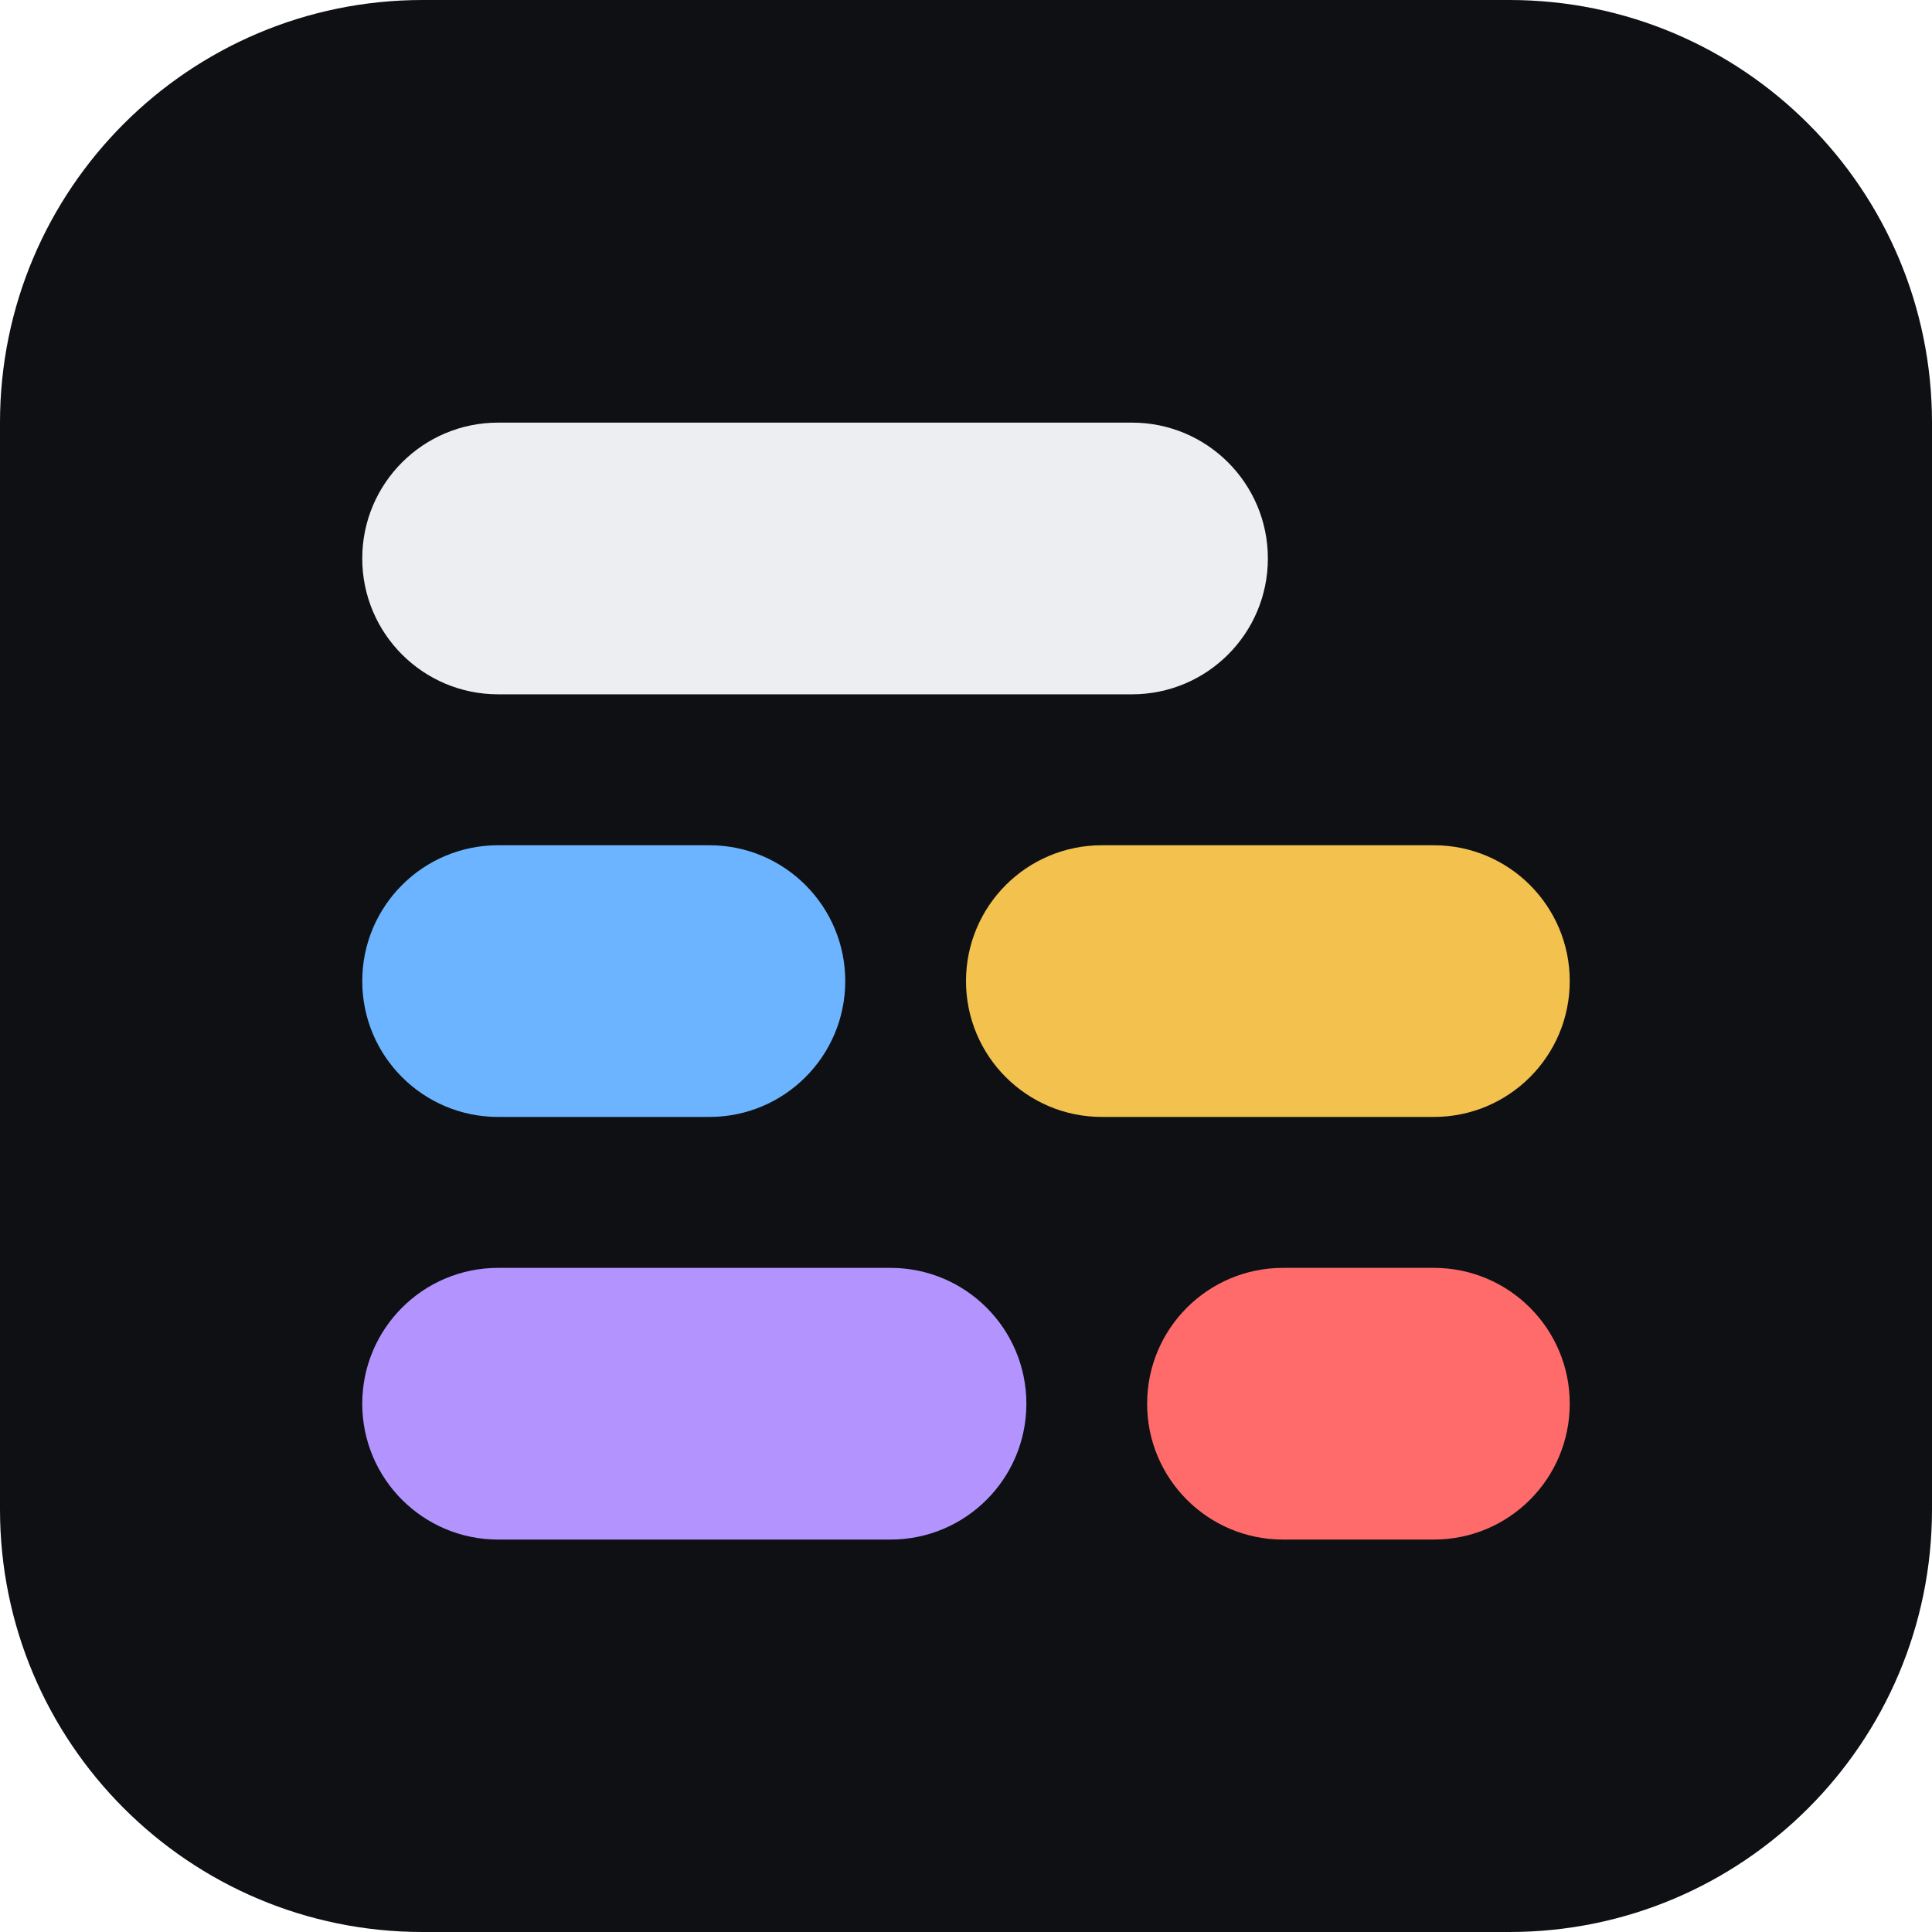
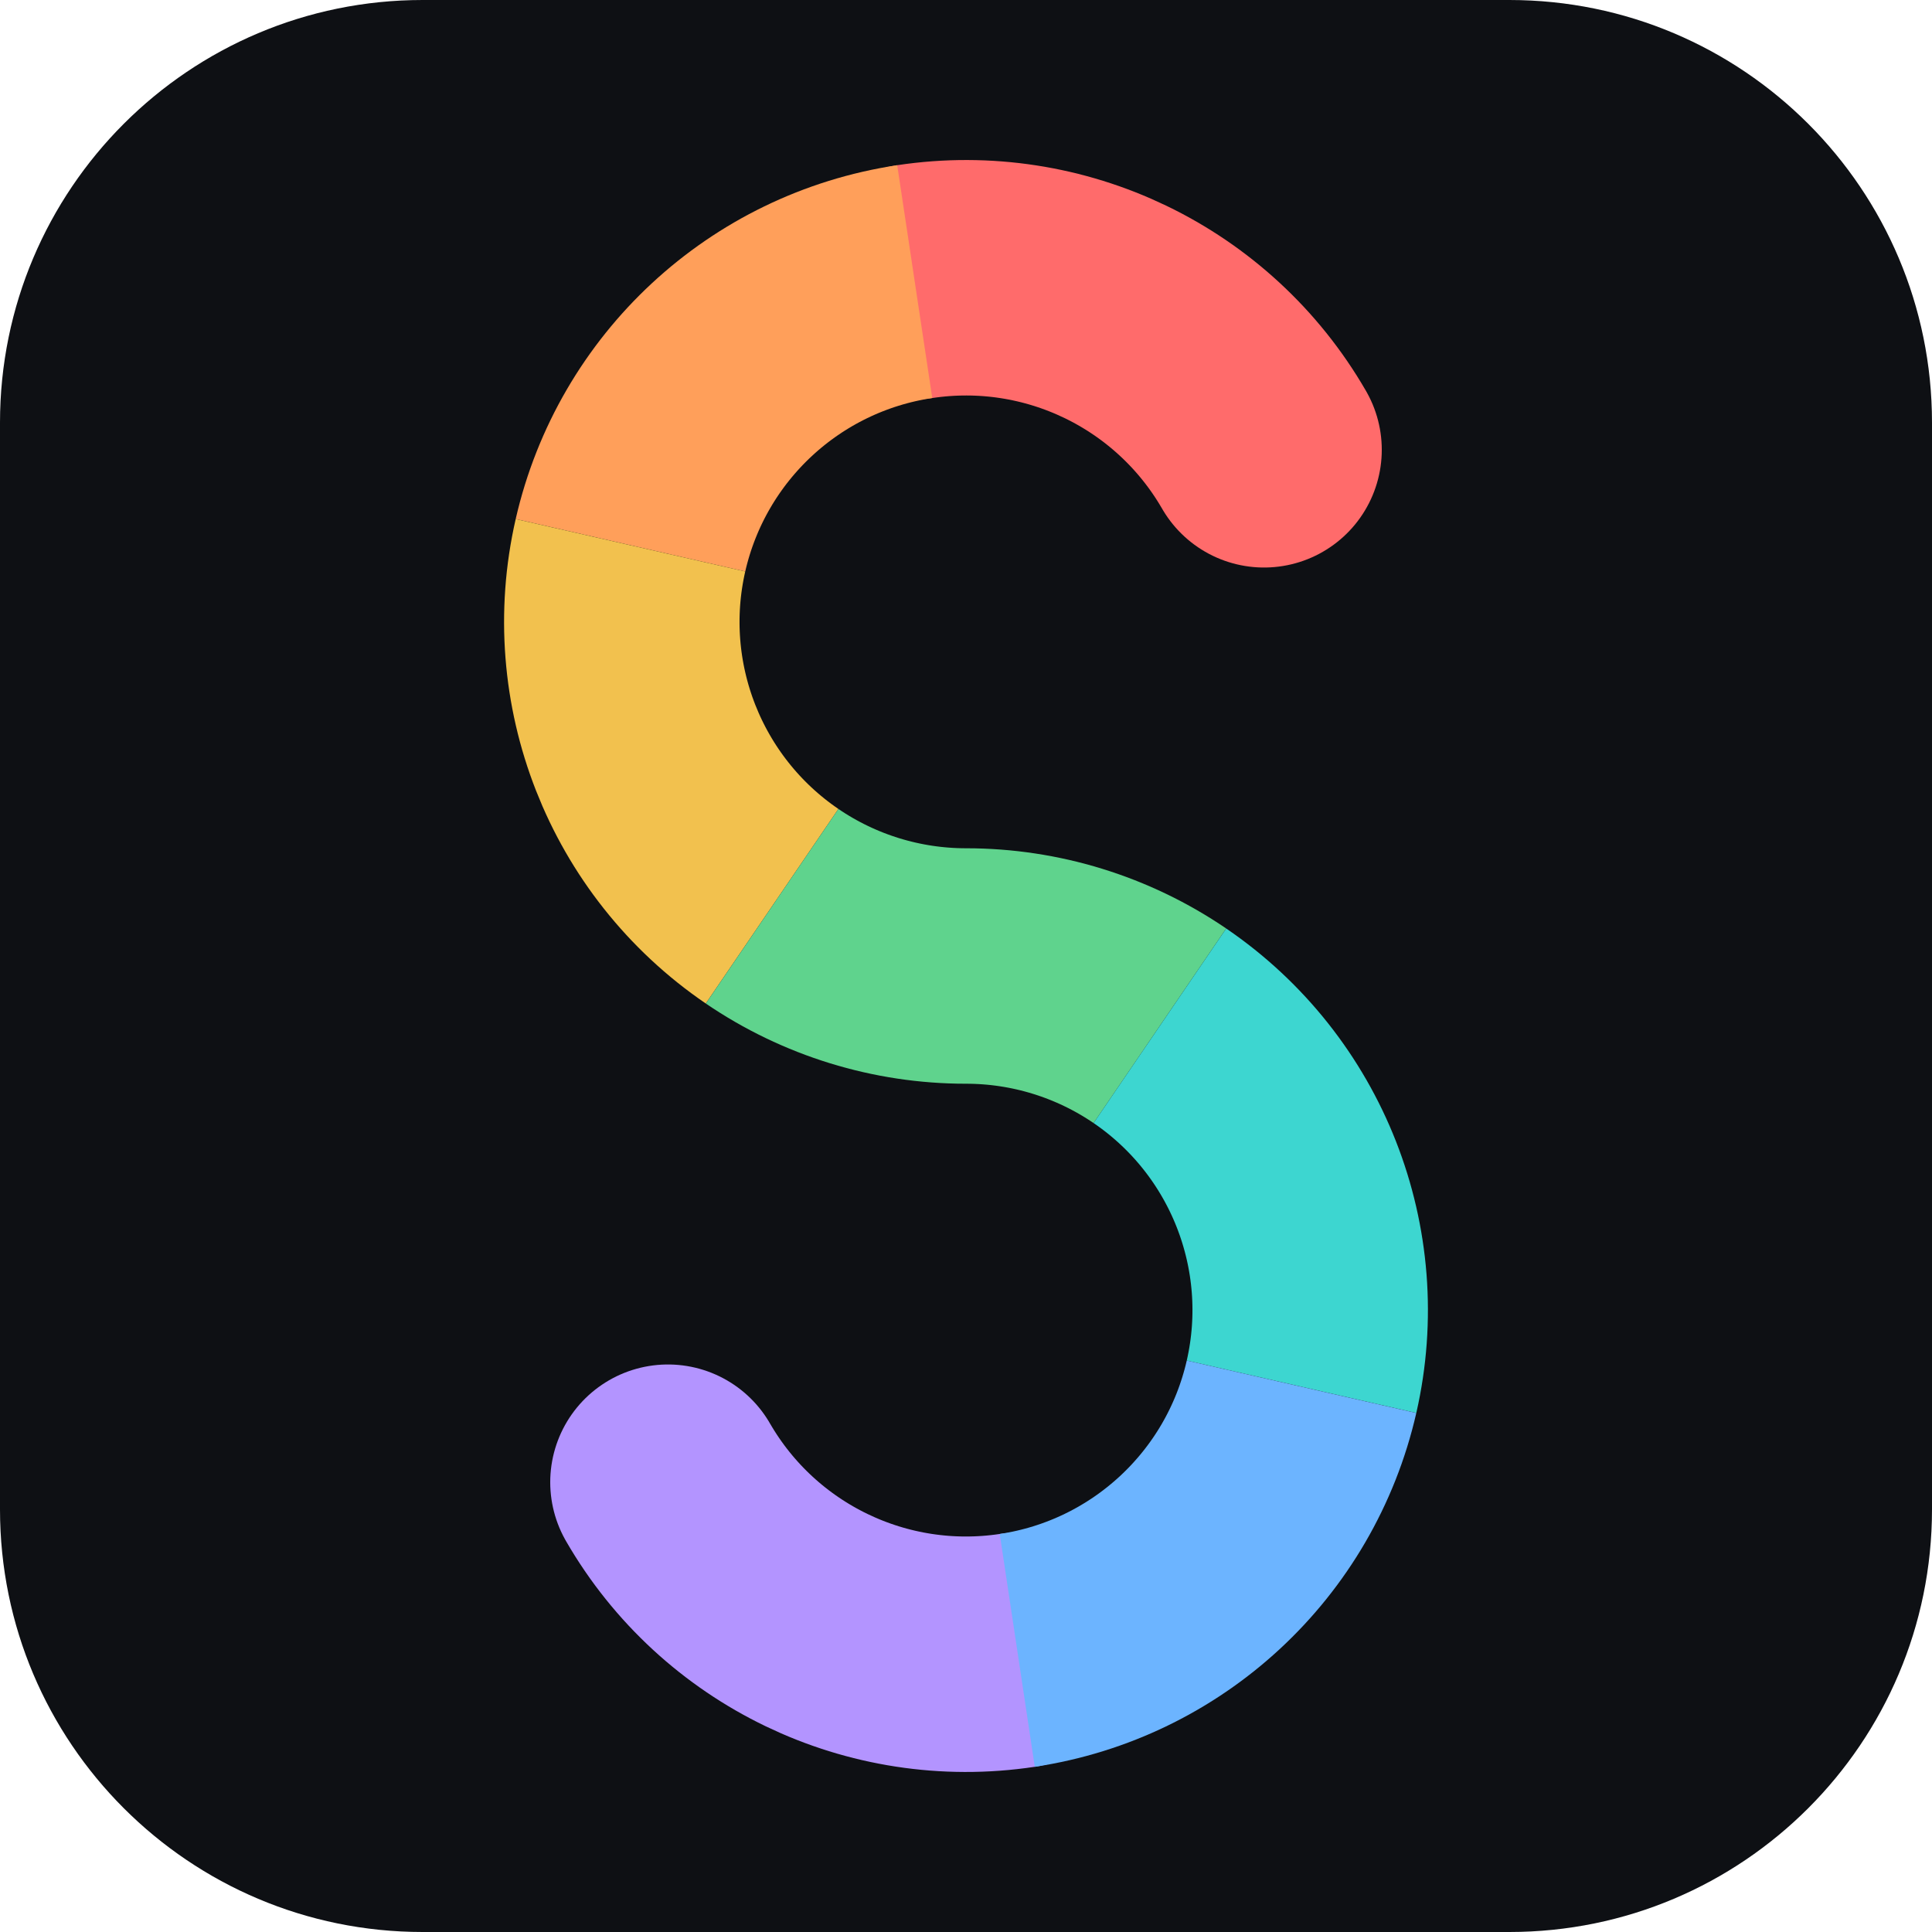
<svg xmlns="http://www.w3.org/2000/svg" width="64" height="64" viewBox="0 0 64 64">
  <rect width="64" height="64" rx="14" fill="#0e1014" />
-   <rect x="12" y="14" width="30" height="9" rx="4.5" fill="#eceef2" />
-   <rect x="12" y="28" width="16" height="9" rx="4.5" fill="#6cb4ff" />
-   <rect x="32" y="28" width="20" height="9" rx="4.5" fill="#f2c14e" />
-   <rect x="12" y="42" width="22" height="9" rx="4.5" fill="#b394ff" />
-   <rect x="38" y="42" width="14" height="9" rx="4.5" fill="#ff6b6b" />
+   <g transform="translate(2.00 0.80) scale(0.3)" fill="none" stroke-width="26">
+     <path d="M132.91 47 A38 38 0 0 0 94.34 28.43" stroke="#ff6b6b" stroke-linecap="round" />
+     <path d="M105.66 179.57 A38 38 0 0 1 67.09 161" stroke="#b394ff" stroke-linecap="round" />
+     <path d="M94.34 28.43 A38 38 0 0 0 62.95 57.54" stroke="#ff9f5a" />
+     <path d="M62.95 57.54 A38 38 0 0 0 78.59 97.4" stroke="#f2c14e" />
+     <path d="M78.59 97.4 A38 38 0 0 0 100 104 A38 38 0 0 1 121.41 110.6" stroke="#5fd38d" />
+     <path d="M121.41 110.6 A38 38 0 0 1 137.05 150.46" stroke="#3dd6d0" />
+     <path d="M137.05 150.46 A38 38 0 0 1 105.66 179.57" stroke="#6cb4ff" />
+   </g>
</svg>
